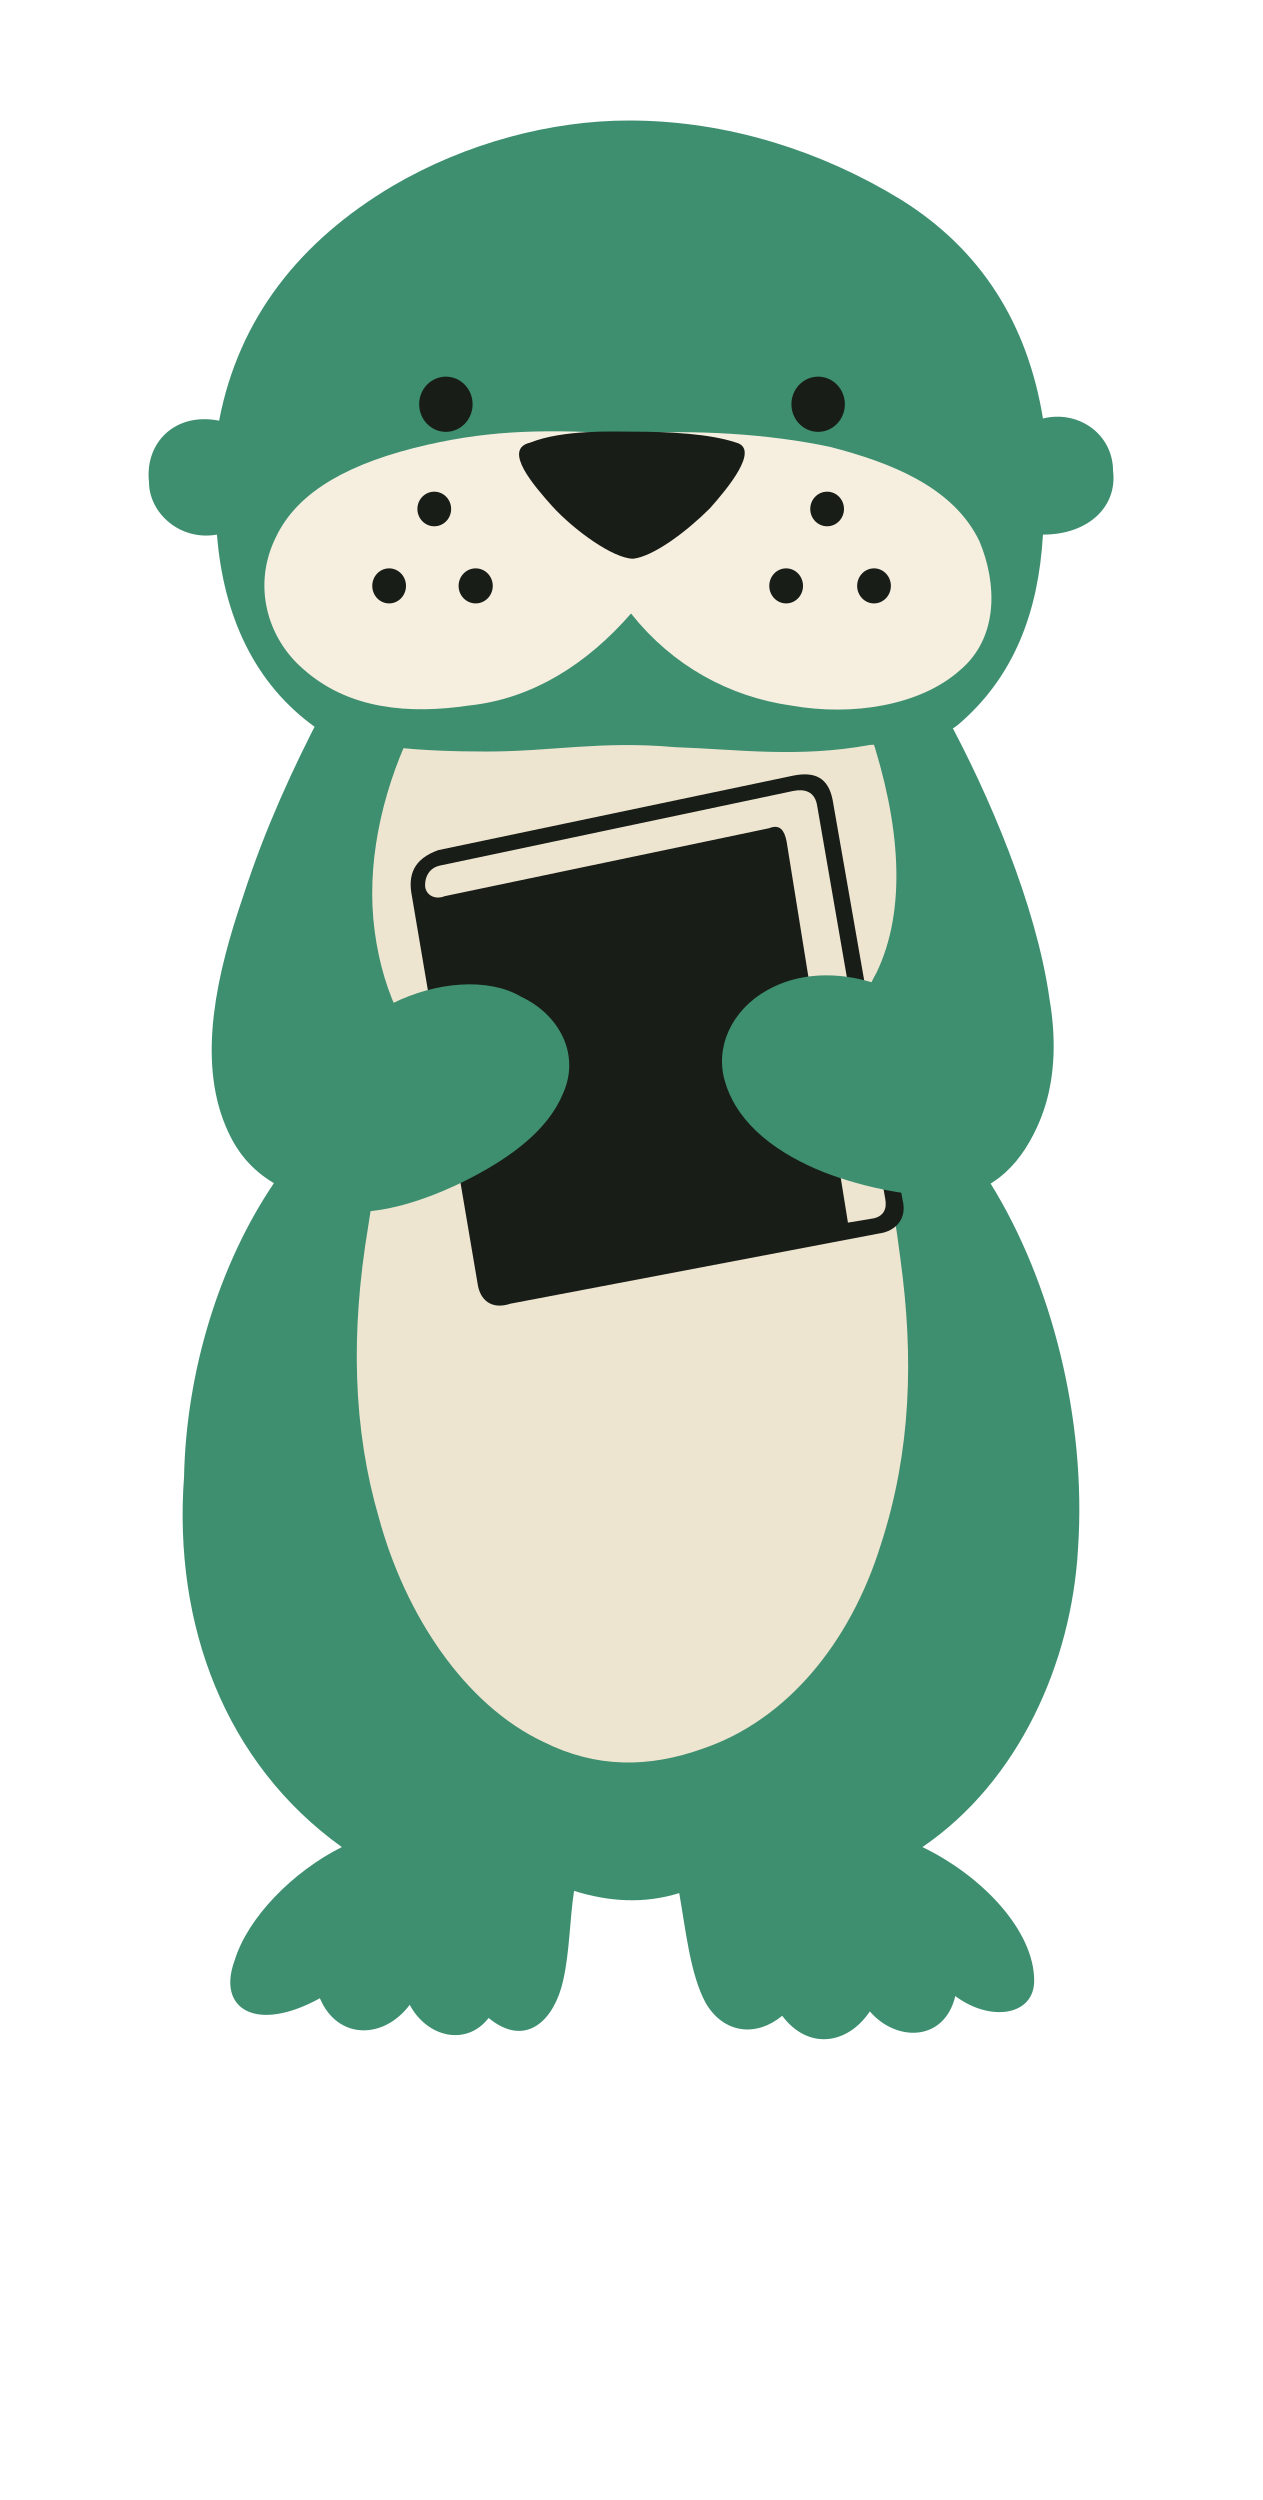
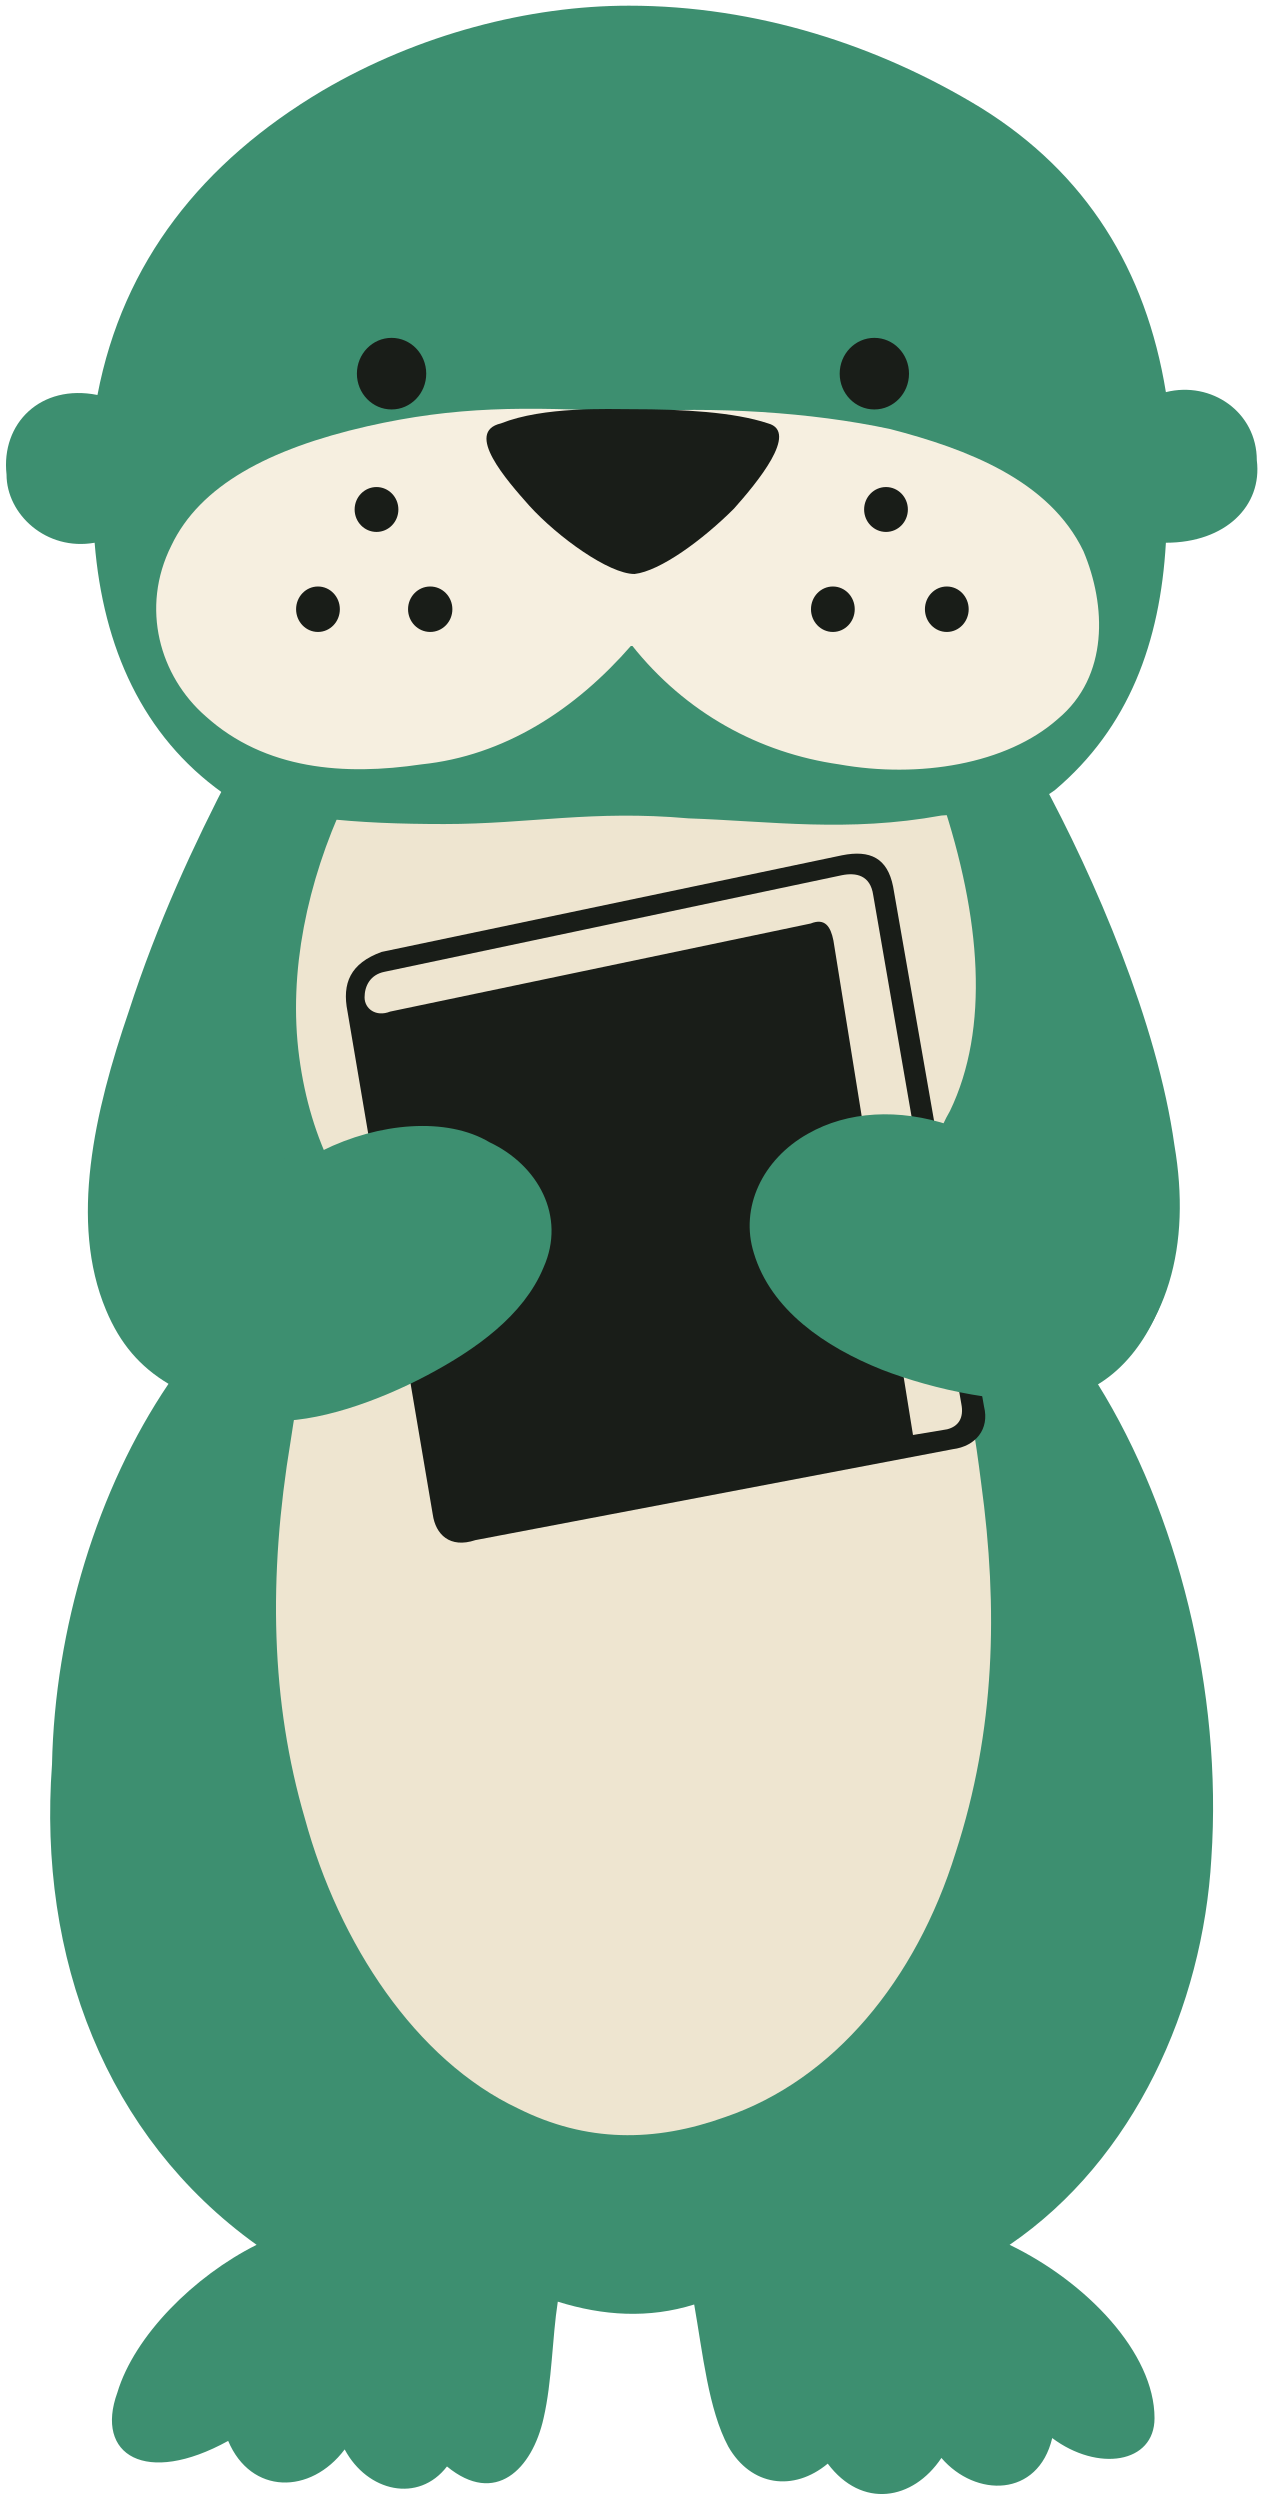
- <svg xmlns="http://www.w3.org/2000/svg" viewBox="-2 -2 576 1141">
+ <svg xmlns="http://www.w3.org/2000/svg" viewBox="63.7 51 444.6 879.8">
  <g>
    <path d="m145 323c-13 25-26 53-36 84-12 35-21 74-8 105 5 12 12 20 22 26-25 37-40 86-41 134-5 68 19 131 72 169-22 11-43 32-49 52-8 22 10 33 39 17 8 19 29 19 41 3 8 15 26 19 36 6 17 14 30 1 34-17 3-13 3-28 5-41 16 5 32 6 48 1 3 17 5 37 12 50 8 14 23 16 35 6 12 16 30 13 40-2 12 14 34 14 39-7 16 12 36 9 36-7 0-23-24-48-51-61 44-30 68-84 71-136 4-59-12-122-40-167 25-18 33-49 27-84-6-43-28-94-47-129z" fill="#3D8F70" />
    <path d="m185 333c-13 28-20 60-16 90 2 15 6 28 12 40 0 23-10 61-15 95-8 48-7 92 5 133 12 44 39 85 75 102 24 12 48 12 73 3 38-13 67-48 81-93 14-43 15-86 9-130-4-32-10-60-16-85-5-18-2-34 5-46 14-29 11-68-3-110z" fill="#EEE5D0" />
    <path d="m98 190c9-47 37-82 79-107 34-20 73-30 108-30 45 0 88 14 124 36 37 23 58 57 65 100 16-4 32 7 32 24 2 16-11 29-32 29-2 35-13 65-39 87-9 7-25 8-40 9-33 6-60 2-89 1-34-3-56 2-86 2s-60-2-78-11c-28-20-42-51-45-88-17 3-31-10-31-24-2-18 12-32 32-28z" fill="#3D8F70" />
    <g>
      <path d="m285 196c-37-2-61-2-92 5-35 8-59 21-69 42-11 22-4 46 12 60 21 19 49 21 76 17 29-3 54-19 74-42 19 24 45 38 73 42 28 5 59 0 77-16 18-15 17-40 9-59-12-25-41-36-68-43-28-6-62-8-92-6z" fill="#F6EFE0" />
      <path d="m240 200c15-6 38-5 46-5 18 0 36 1 48 5 11 3-4 21-12 30-11 11-26 22-35 23-9 0-27-13-37-24-8-9-23-26-10-29z" fill="#191D18" />
      <ellipse cx="201.5" cy="182.5" rx="12.2" ry="12.6" fill="#191D18" />
      <ellipse cx="371.4" cy="182.5" rx="12.2" ry="12.6" fill="#191D18" />
      <g>
        <ellipse cx="196.2" cy="230.3" rx="7.7" ry="7.9" fill="#191D18" />
        <ellipse cx="175.6" cy="265.4" rx="7.7" ry="8" fill="#191D18" />
        <ellipse cx="215.1" cy="265.4" rx="7.8" ry="8" fill="#191D18" />
        <ellipse cx="375.5" cy="230.3" rx="7.7" ry="7.9" fill="#191D18" />
        <ellipse cx="356.8" cy="265.4" rx="7.7" ry="8" fill="#191D18" />
        <ellipse cx="396.9" cy="265.4" rx="7.7" ry="8" fill="#191D18" />
      </g>
    </g>
    <g>
      <path d="m198 386 162-34c10-2 16 1 18 11l32 183c2 8-3 14-11 15l-168 32c-9 3-14-2-15-9l-30-177c-2-10 1-17 12-21z" fill="#191D18" />
      <path d="m199 393 161-34c5-1 10 0 11 7l31 179c1 5-1 8-5 9l-12 2-28-174c-1-5-3-8-8-6l-148 31c-5 2-9-1-9-5s2-8 7-9z" fill="#EEE5D0" />
    </g>
    <g>
      <path d="m135 433c13 18 24 32 42 23 20-10 44-12 59-3 17 8 27 26 19 44-7 17-24 29-41 38s-39 17-56 16c-20-1-41-17-50-32-16-27-4-66 27-86z" fill="#3D8F70" />
      <path d="m398 447c-18-6-36-5-50 3-16 9-24 26-19 42 6 20 25 33 45 41 18 7 45 13 64 10 19-4 32-22 37-42 7-28-7-53-26-63-17-9-35 7-51 9z" fill="#3D8F70" />
    </g>
  </g>
</svg>
